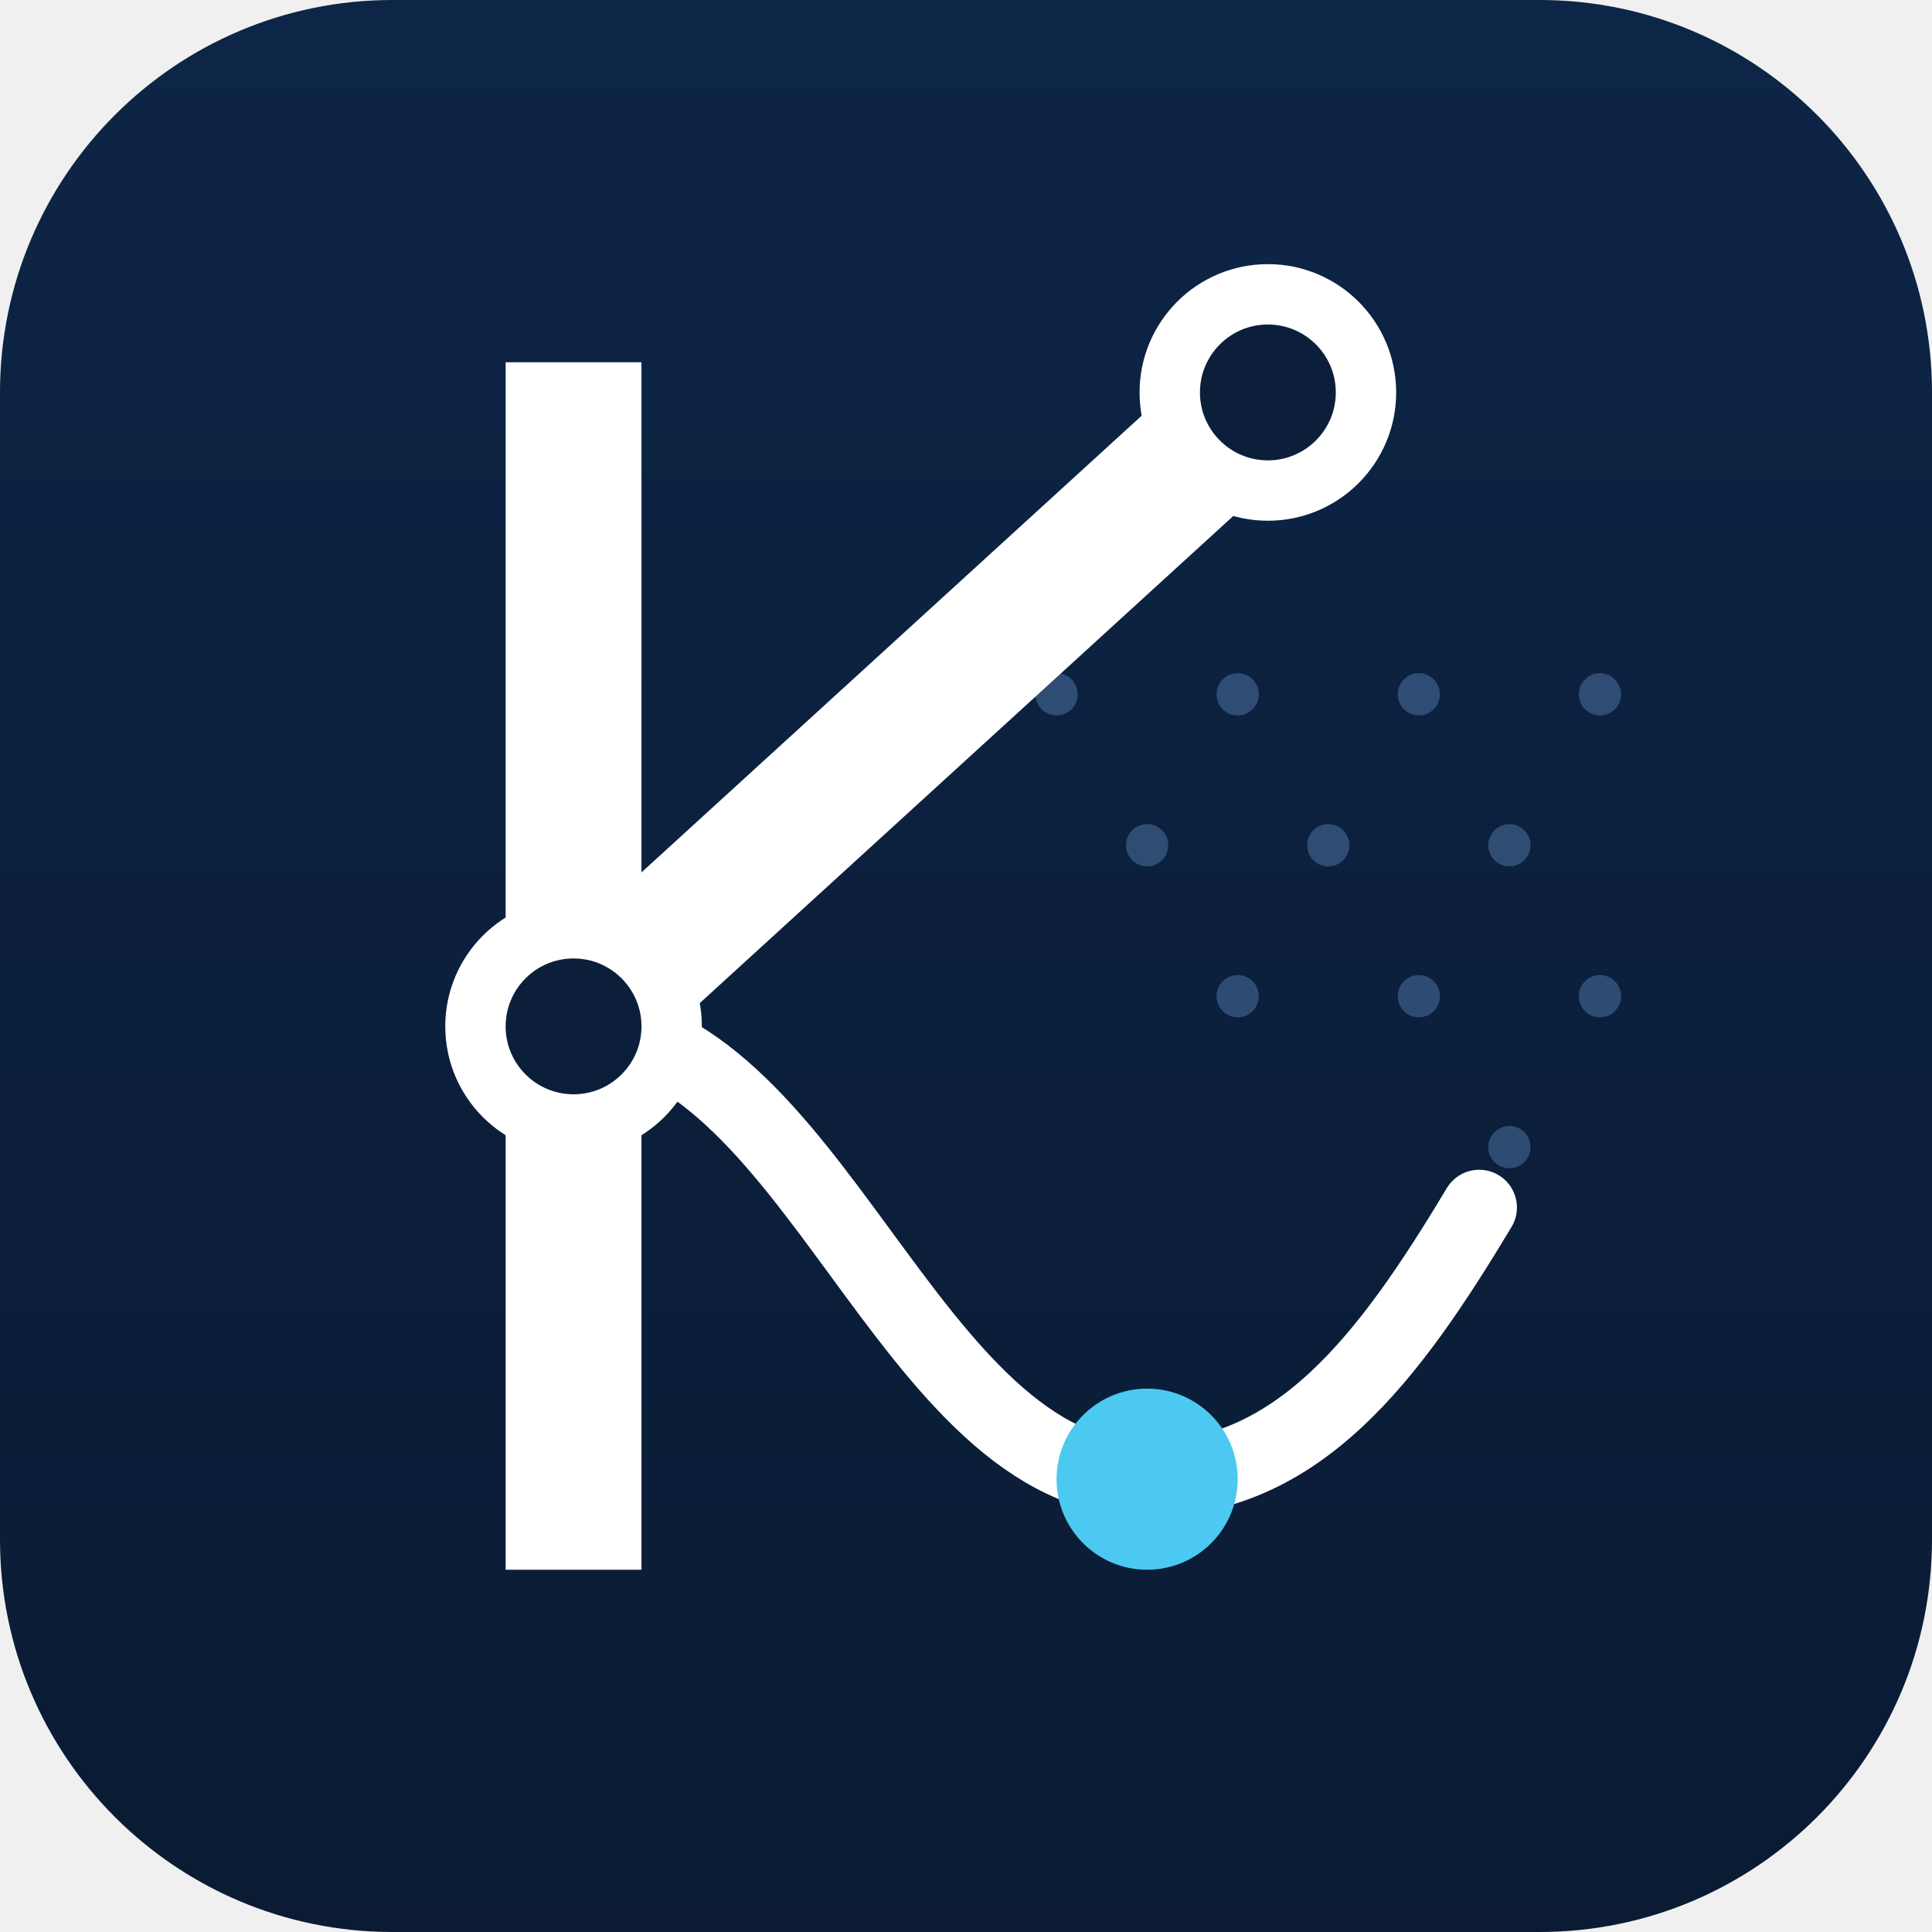
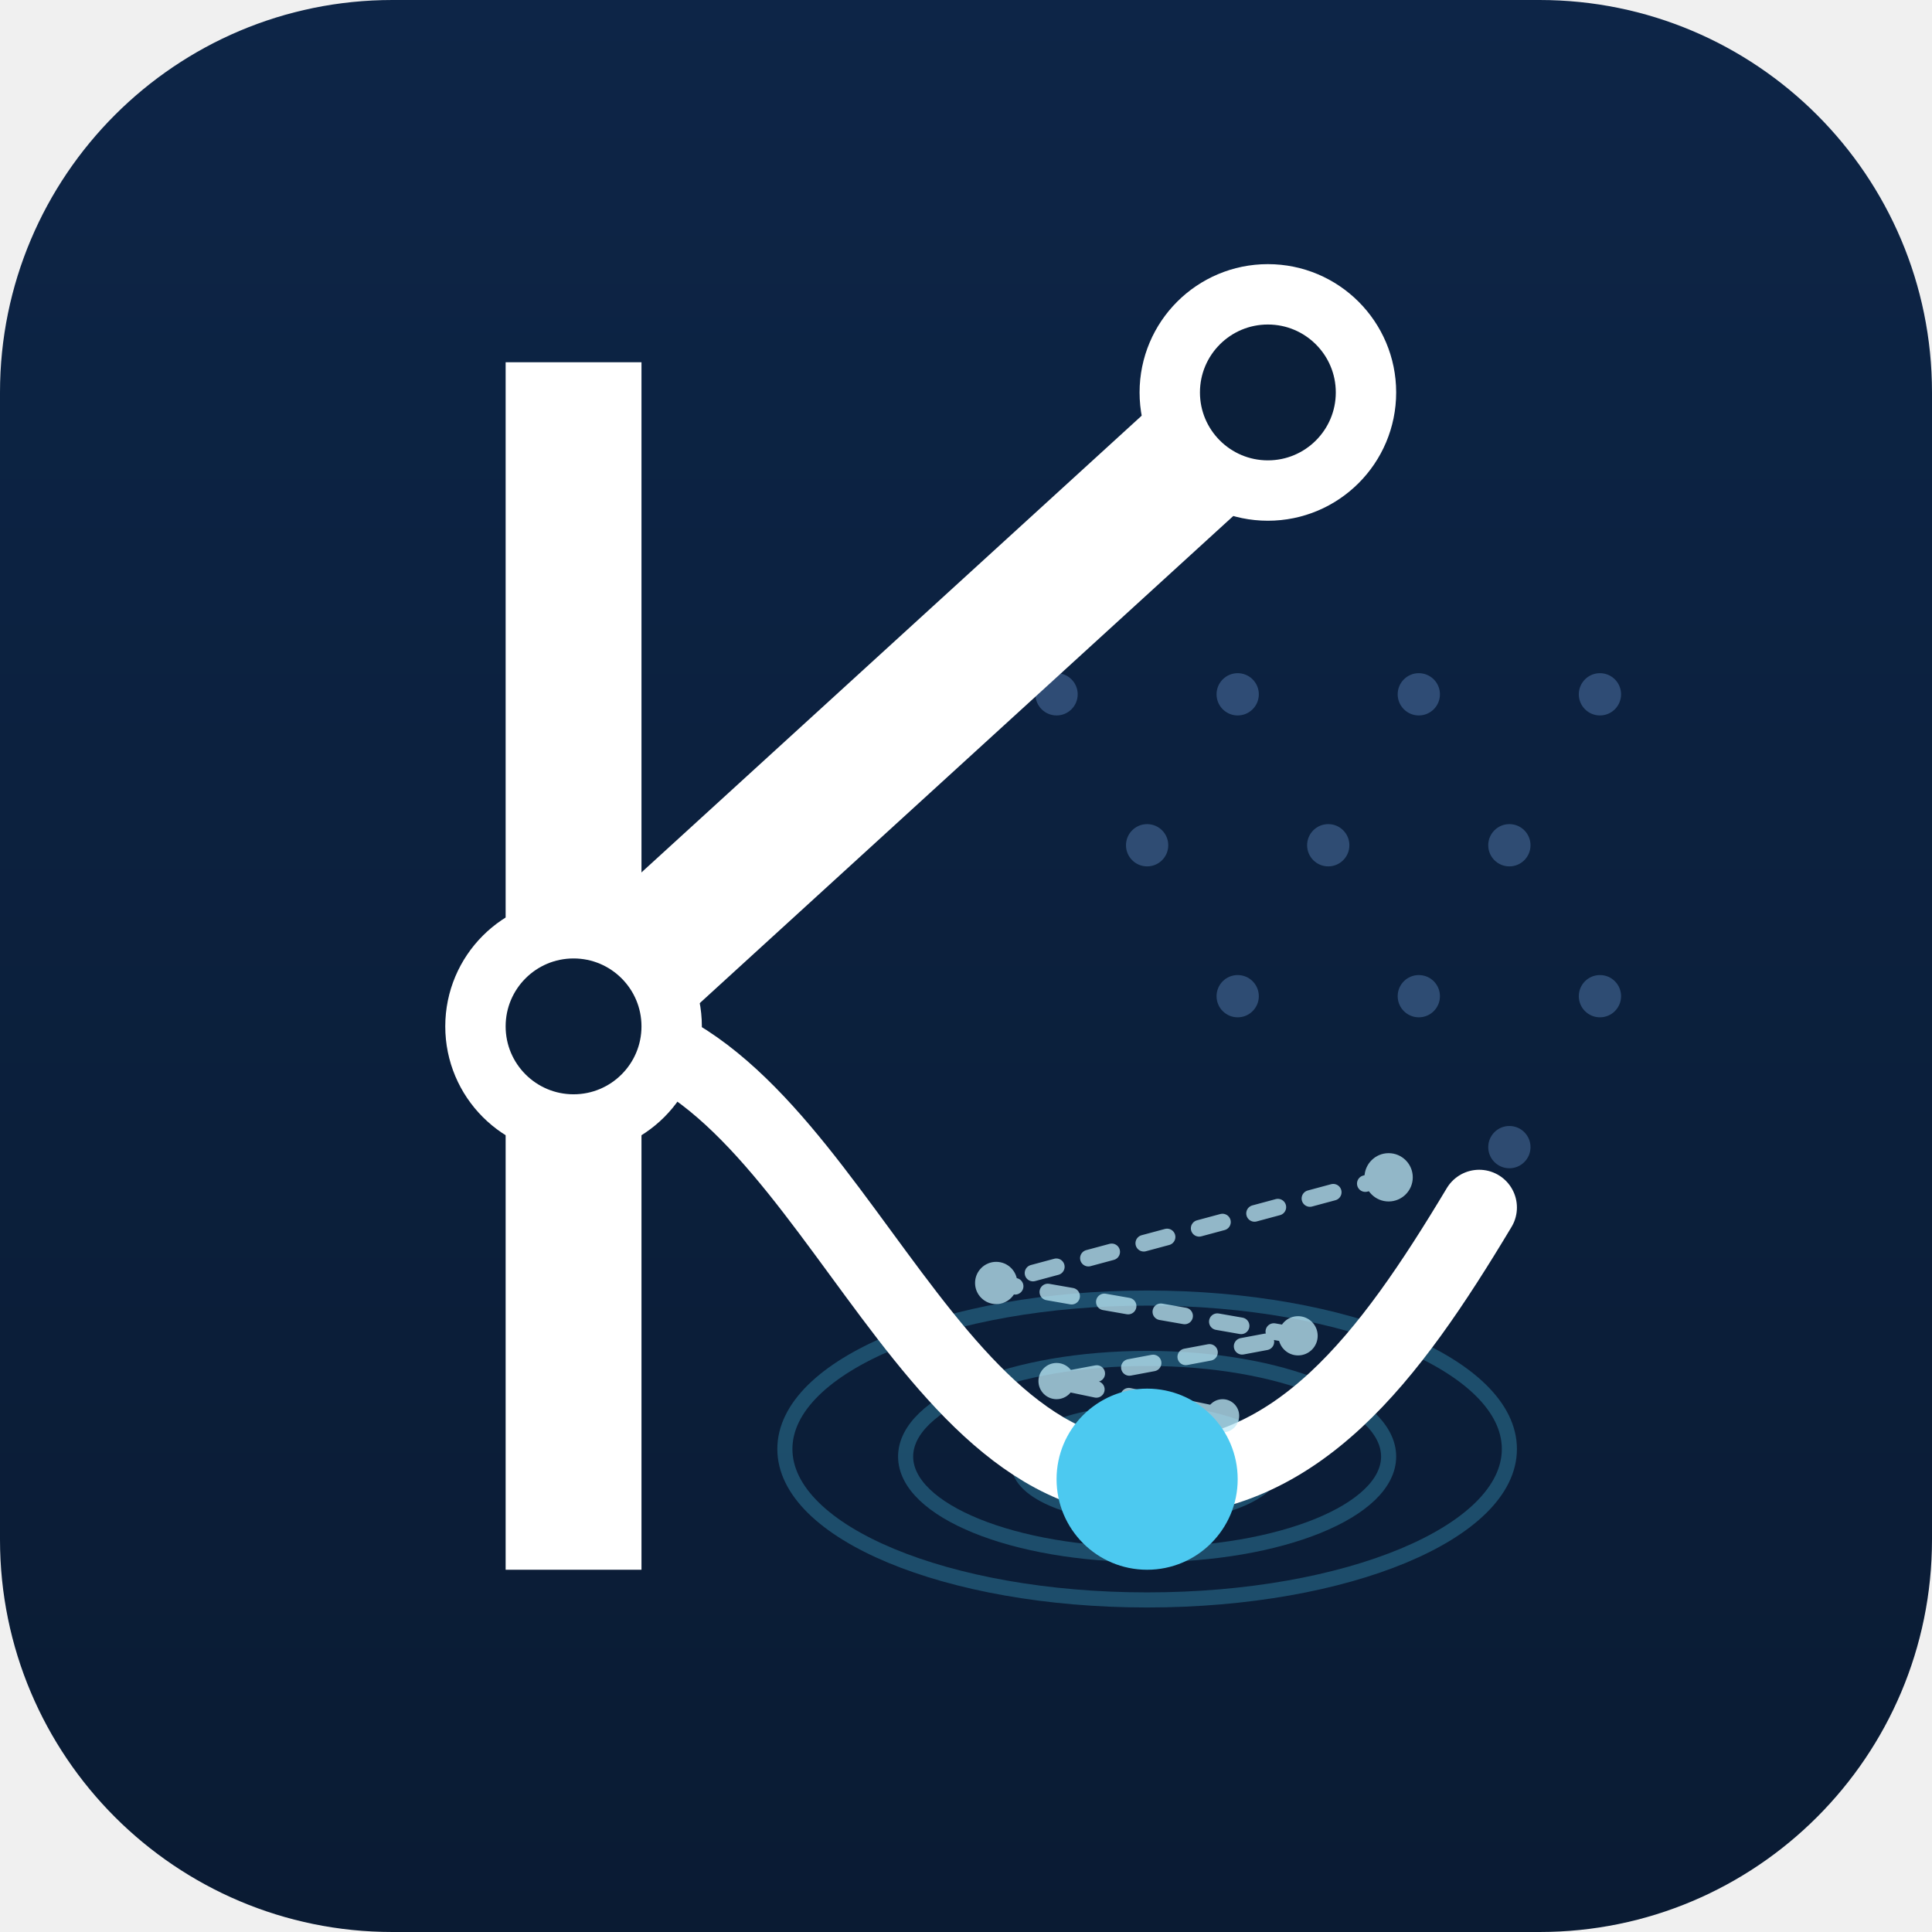
<svg xmlns="http://www.w3.org/2000/svg" viewBox="0 0 128 128" width="128" height="128">
  <defs>
    <linearGradient id="bg" x1="0" y1="0" x2="0" y2="1">
      <stop offset="0" stop-color="#0d2547" />
      <stop offset="1" stop-color="#0a1b33" />
    </linearGradient>
  </defs>
  <rect width="128" height="128" rx="26" fill="url(#bg)" />
  <g fill="#6f9fd8" opacity=".35">
    <circle cx="70" cy="46" r="1.4" />
    <circle cx="82" cy="46" r="1.4" />
    <circle cx="94" cy="46" r="1.4" />
    <circle cx="106" cy="46" r="1.4" />
    <circle cx="76" cy="56" r="1.4" />
    <circle cx="88" cy="56" r="1.4" />
    <circle cx="100" cy="56" r="1.4" />
    <circle cx="82" cy="66" r="1.4" />
    <circle cx="94" cy="66" r="1.4" />
    <circle cx="106" cy="66" r="1.4" />
    <circle cx="100" cy="76" r="1.4" />
  </g>
  <g stroke="#ffffff" stroke-width="9" stroke-linecap="butt" stroke-linejoin="miter" fill="none">
    <path d="M38 24 V104" />
    <path d="M38 68 L84 26" />
  </g>
+   <g fill="none" stroke="#4cc9f0" stroke-width="1" opacity=".28">
+     <ellipse cx="76" cy="96" rx="24" ry="10" />
+     <ellipse cx="76" cy="96.5" rx="16" ry="6.5" />
+     <ellipse cx="76" cy="97" rx="8.5" ry="3.4" />
+   </g>
  <path d="M38 68 C54 68 60 98 76 98 C86 98 92 90 98 80" stroke="#ffffff" stroke-width="5" fill="none" stroke-linecap="round" />
  <g fill="#0b1f3a" stroke="#ffffff" stroke-width="4">
    <circle cx="38" cy="68" r="6.5" />
    <circle cx="84" cy="26" r="6.5" />
  </g>
+   <g opacity=".75">
+     <polyline points="92,78 66,85 86,88.5 70,91.5 81,93.8 73.5,95.5 76,98" fill="none" stroke="#bfe9f7" stroke-width="1.1" stroke-dasharray="1.6 2.2" stroke-linecap="round" stroke-linejoin="round" />
+     <g fill="#bfe9f7">
+       <circle cx="92" cy="78" r="1.6" />
+       <circle cx="66" cy="85" r="1.4" />
+       <circle cx="86" cy="88.5" r="1.3" />
+       <circle cx="70" cy="91.5" r="1.2" />
+       <circle cx="81" cy="93.8" r="1.1" />
+       <circle cx="73.5" cy="95.5" r="1" />
+     </g>
+   </g>
  <circle cx="76" cy="98" r="6" fill="#4cc9f0" />
</svg>
